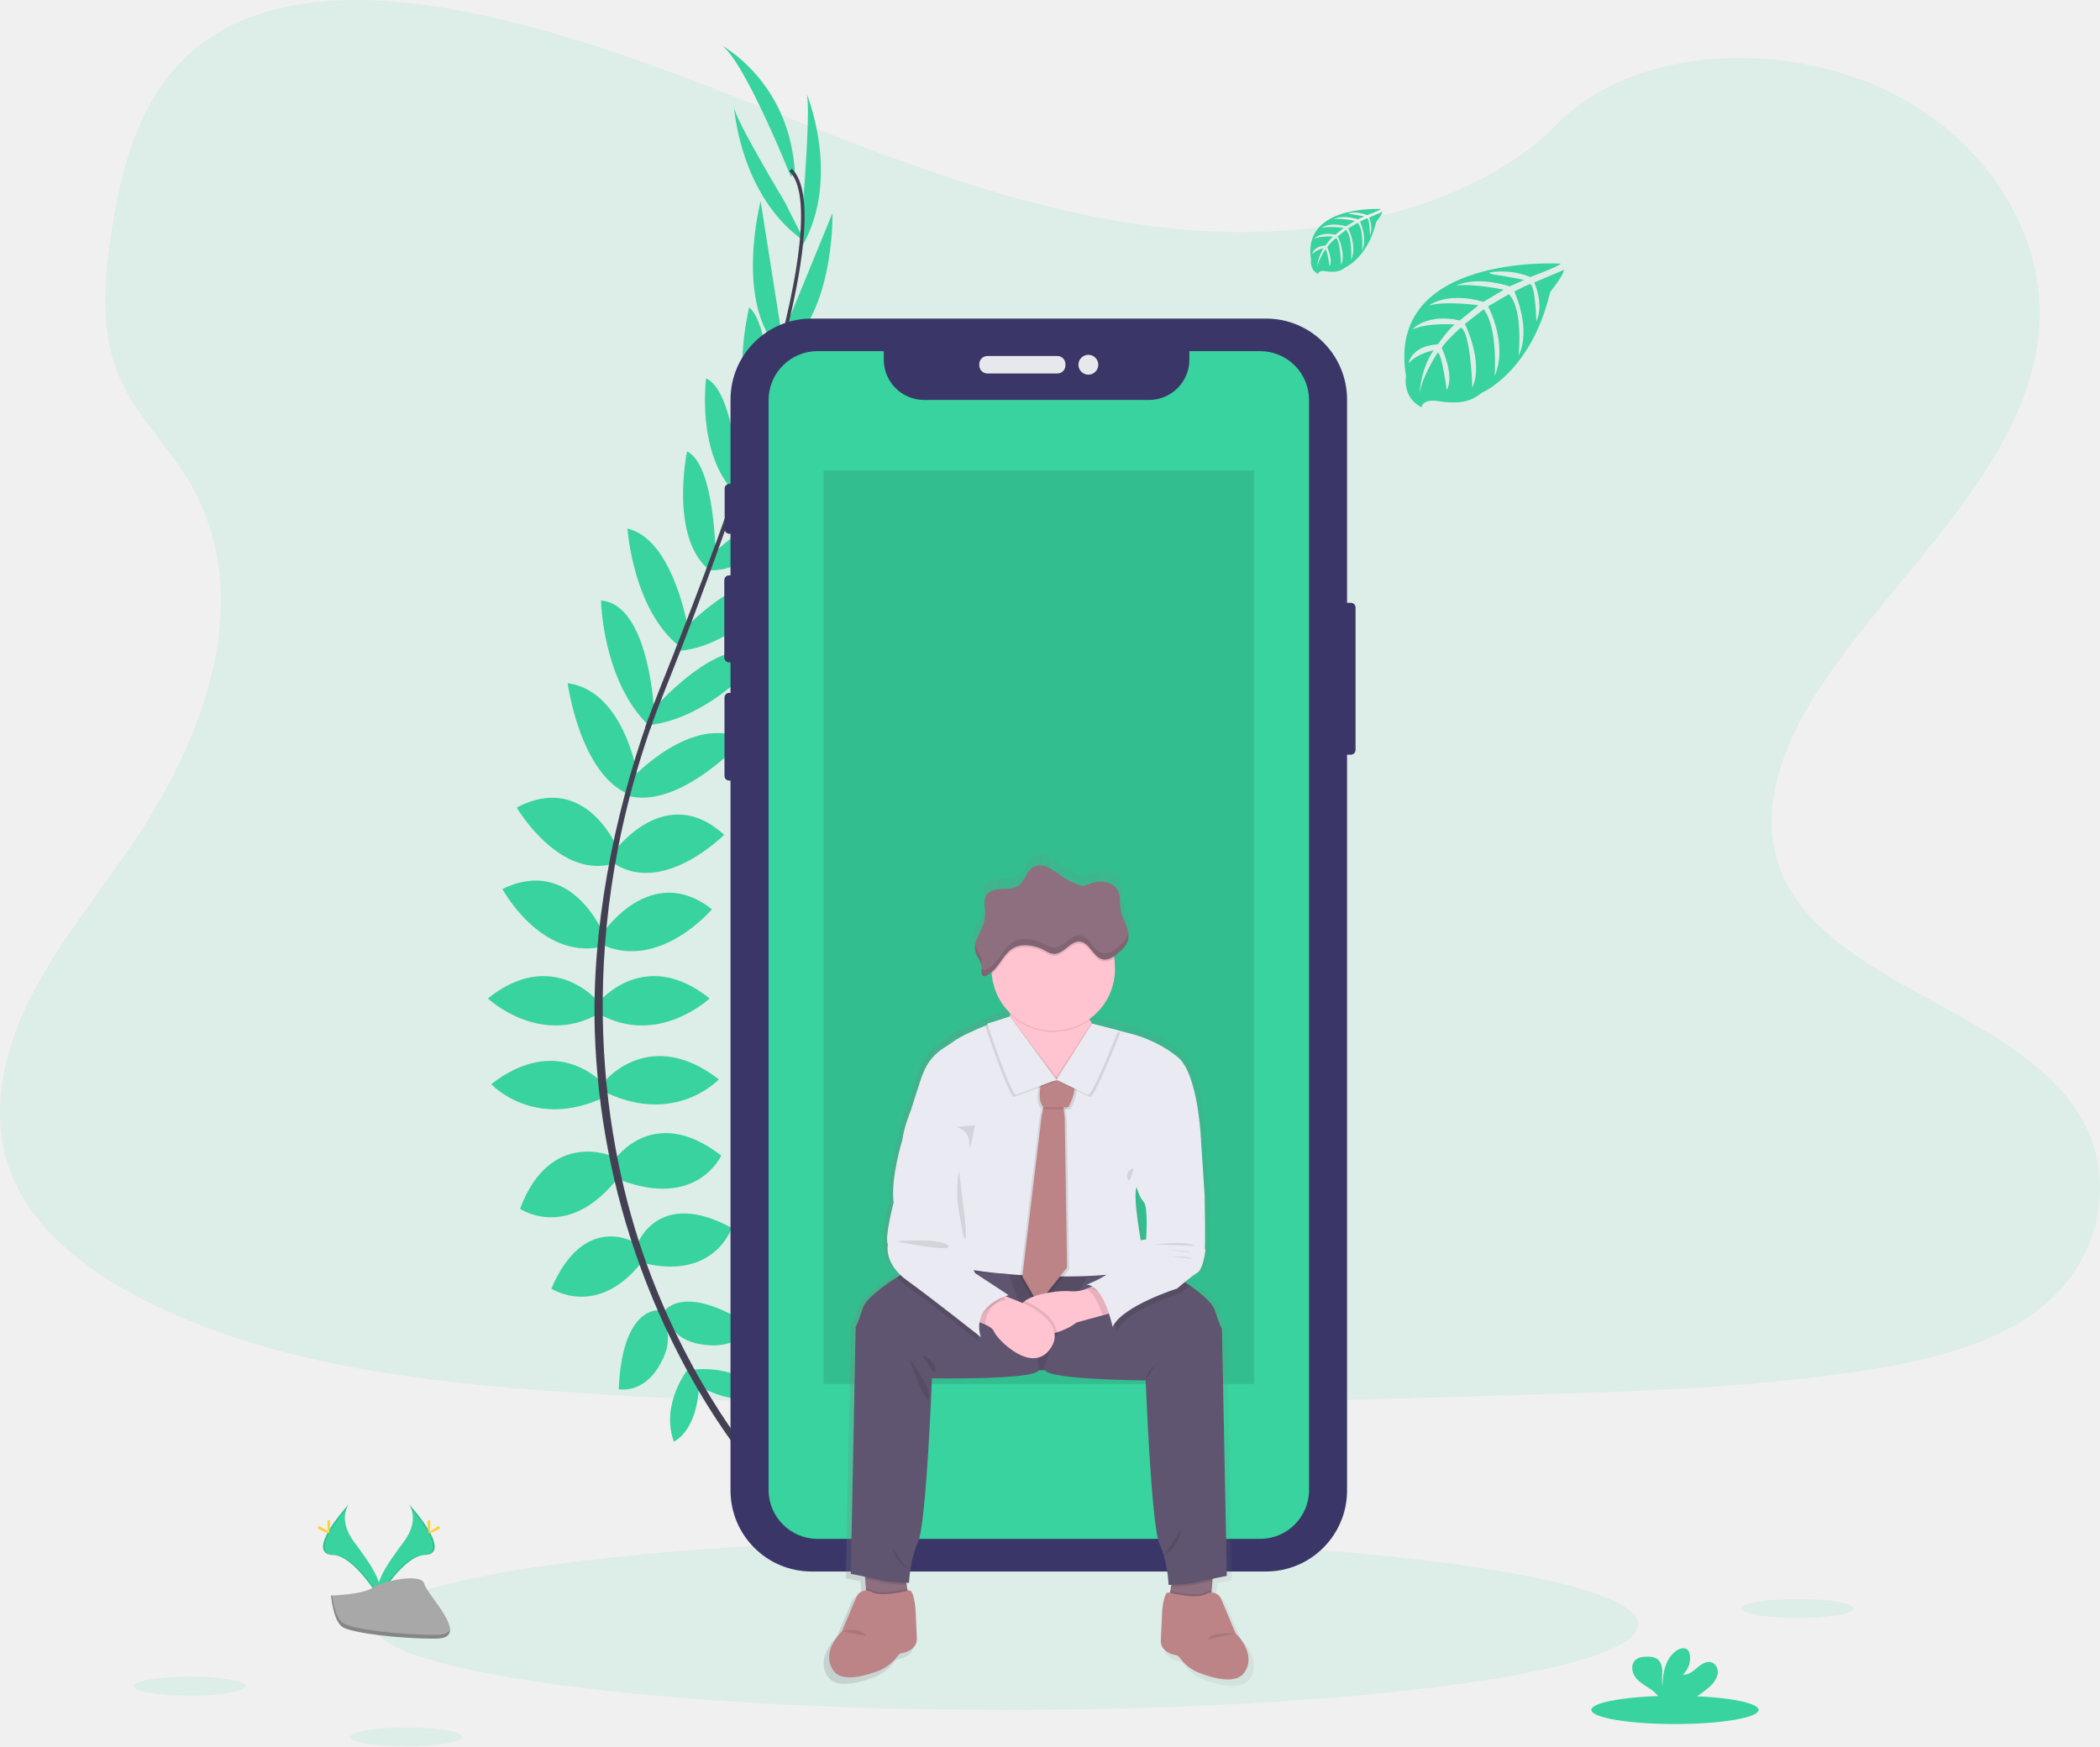
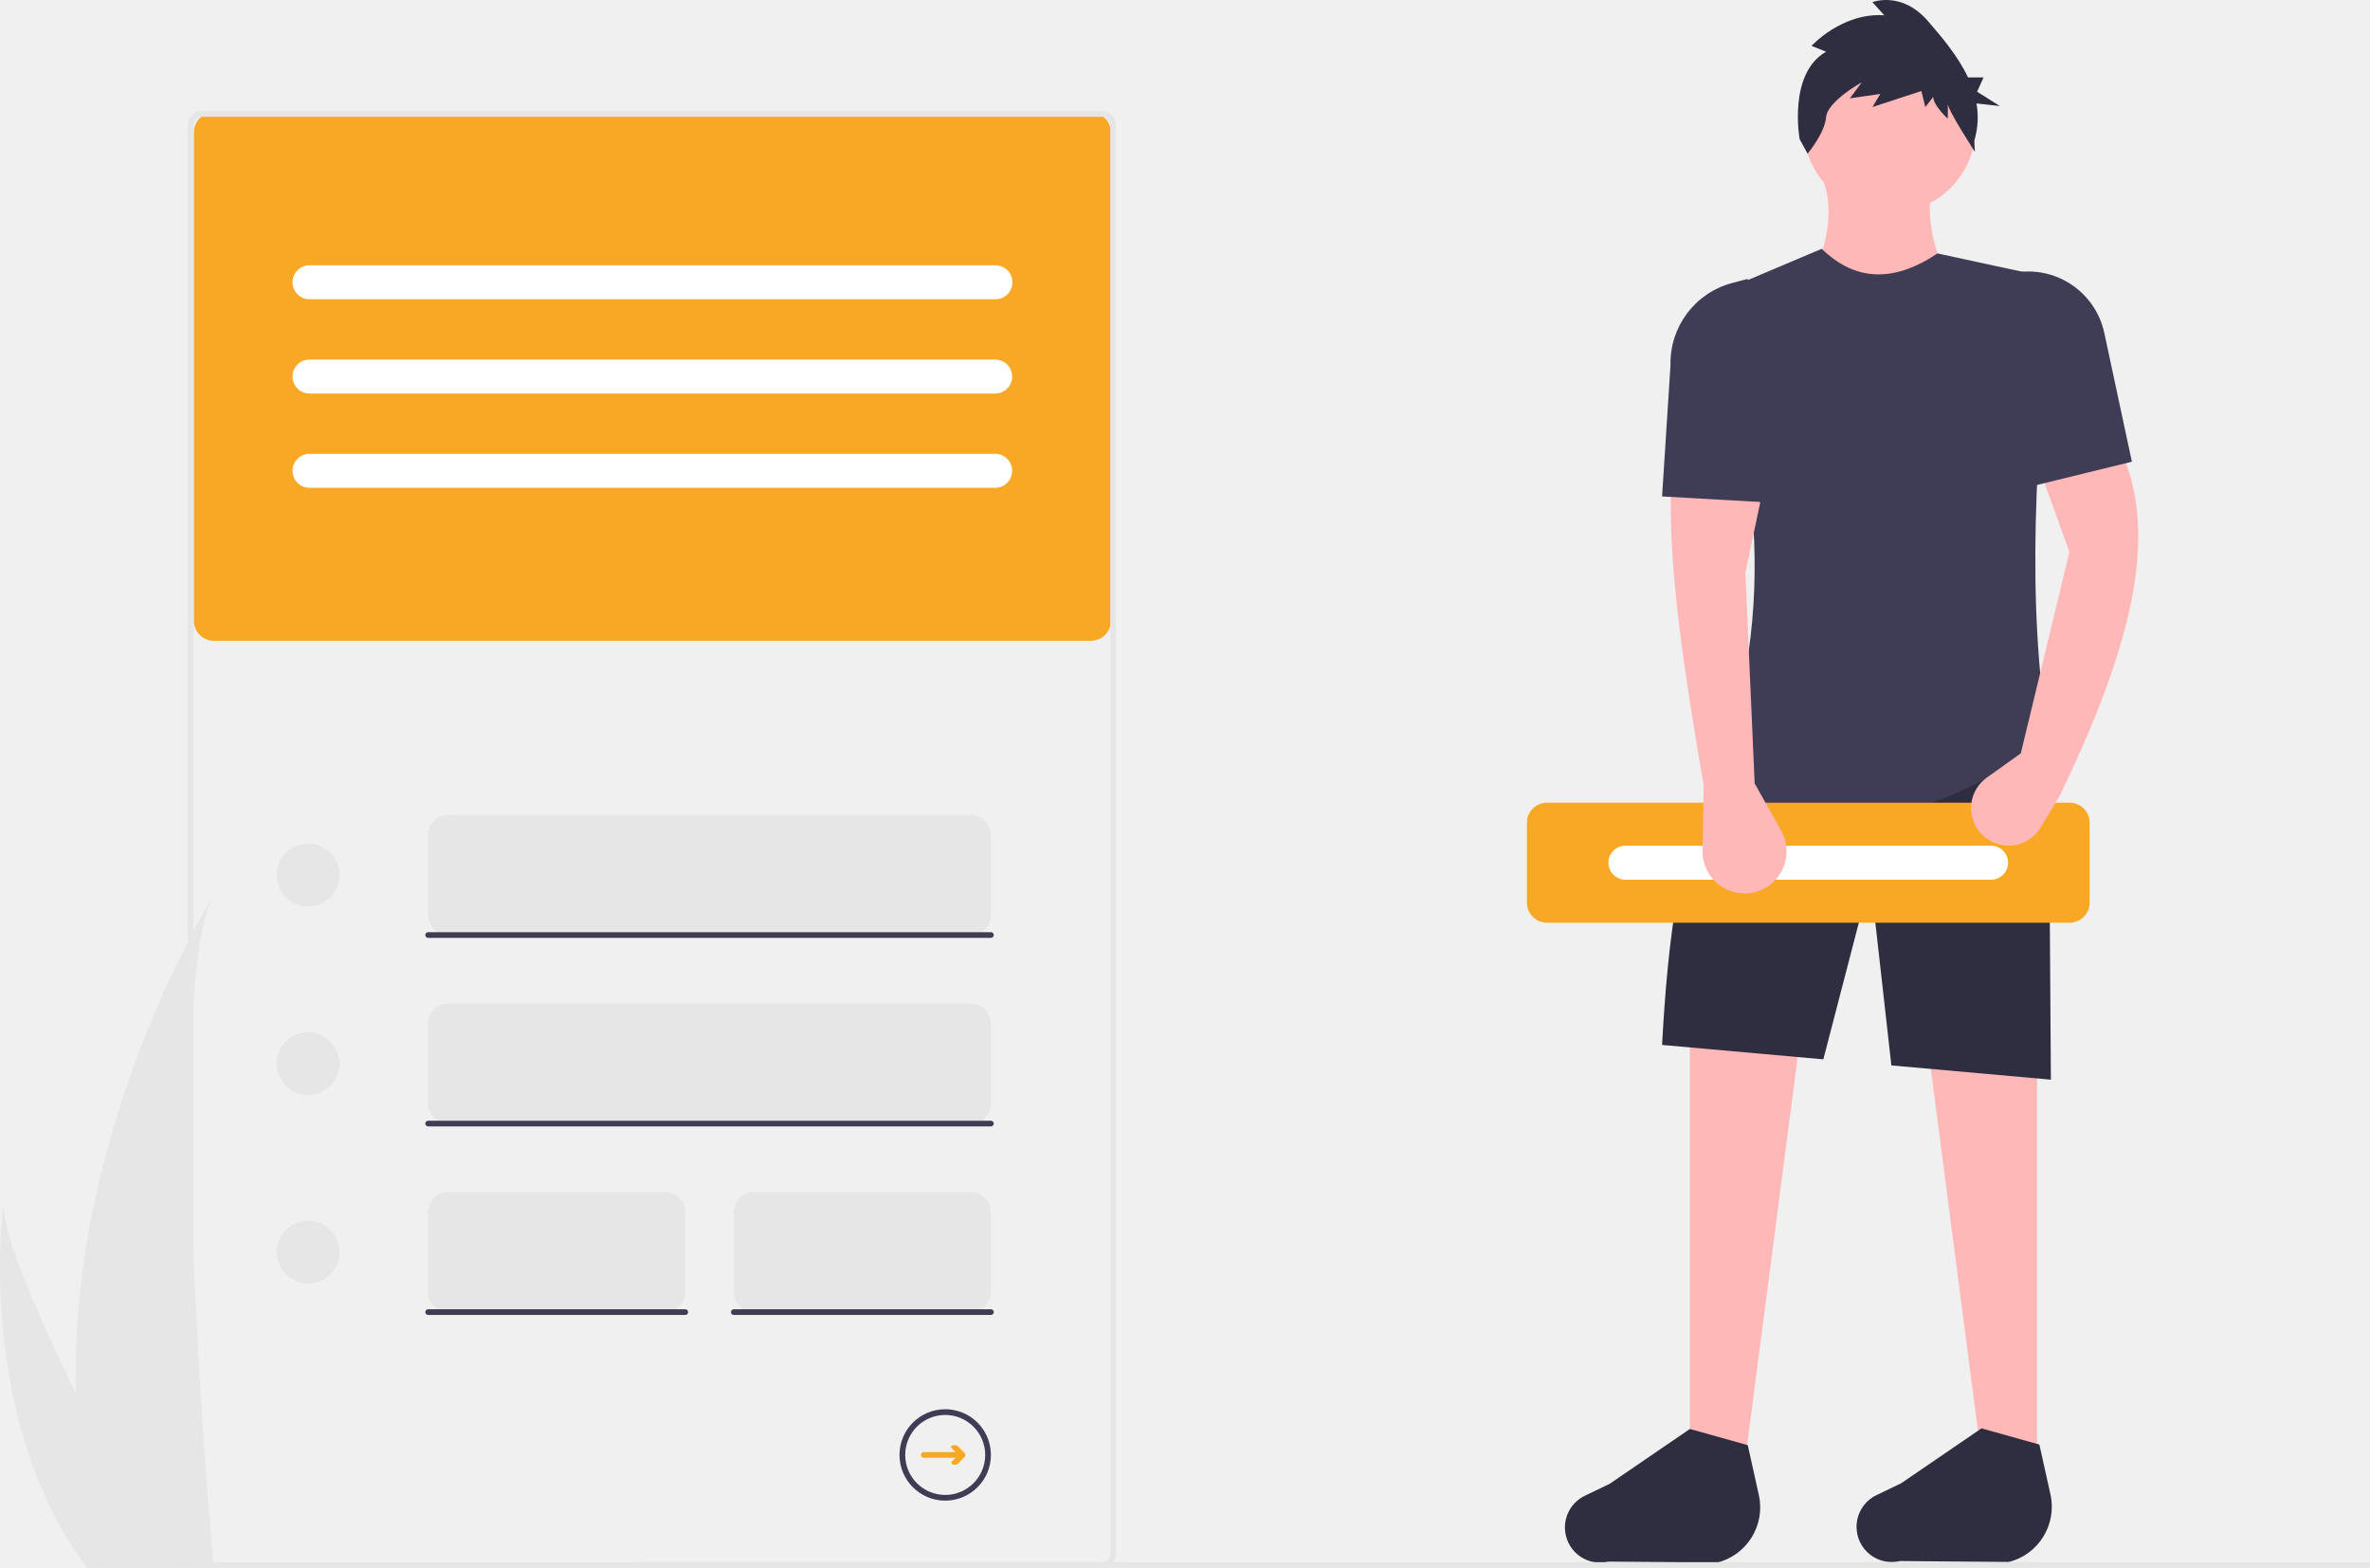
- <svg xmlns="http://www.w3.org/2000/svg" id="ae7ad495-543d-4c4b-9483-8059c5566fe6" data-name="Layer 1" width="1009.54" height="839.64" viewBox="0 0 1009.54 839.64">
-   <defs>
-     <linearGradient id="f9d7795c-47ab-4264-adf8-fc9a284cd87a" x1="491.14" y1="640.96" x2="698.09" y2="640.96" gradientUnits="userSpaceOnUse">
-       <stop offset="0" stop-color="gray" stop-opacity="0.25" />
-       <stop offset="0.54" stop-color="gray" stop-opacity="0.12" />
-       <stop offset="1" stop-color="gray" stop-opacity="0.1" />
-     </linearGradient>
-   </defs>
-   <path d="M681.78,141.58c-64.72-2.25-126.36-23.14-185.22-46S379.4,47.39,316.23,35.28c-40.63-7.79-87.1-8.89-119.83,12.89-31.51,21-41.69,57.15-47.16,90.73-4.12,25.26-6.54,51.85,4.74,75.49,7.84,16.42,21.74,30.22,31.36,45.95,33.47,54.72,9.81,122.2-26.45,175.63-17,25.07-36.75,49-49.88,75.66s-19.2,57.25-7.71,84.47c11.38,27,38.51,47.24,67.9,61.49,59.69,28.95,130,37.23,198.61,41.92,151.83,10.39,304.46,5.89,456.69,1.39,56.34-1.67,112.92-3.36,168.34-12.07,30.78-4.84,62.55-12.51,84.9-31.05,28.36-23.53,35.39-63.37,16.38-92.88-31.88-49.49-120-61.78-142.31-114.89-12.26-29.24.33-61.8,18.16-88.92,38.24-58.16,102.33-109.19,105.7-175.67,2.32-45.66-28.49-91.39-76.13-113-49.93-22.64-119.18-19.8-156,17.69C805.59,128.71,738.93,143.56,681.78,141.58Z" transform="translate(-95.23 -30.18)" fill="#38d39f" opacity="0.1" />
-   <ellipse cx="483.49" cy="780.99" rx="303.97" ry="41.12" fill="#38d39f" opacity="0.1" />
-   <path d="M428.24,688.75s21-3.36,33.6,11.48c0,0-9.24,7.28-29.12-2.8Z" transform="translate(-95.23 -30.18)" fill="#38d39f" />
-   <path d="M426,688.42S412.6,705,419.17,723.27c0,0,10.92-4.37,12.11-26.63Z" transform="translate(-95.23 -30.18)" fill="#38d39f" />
-   <path d="M414,661.31s8.4-15.4,42,6.16c0,0-4.48,10.36-19.32,9.52S417.87,669.43,414,661.31Z" transform="translate(-95.23 -30.18)" fill="#38d39f" />
-   <path d="M411.79,660.2s-17.43-2-19.12,37.9c0,0,11.05,2.3,18.9-10.33S416.17,668.08,411.79,660.2Z" transform="translate(-95.23 -30.18)" fill="#38d39f" />
-   <path d="M401.63,628.38s9.8-27.17,45.37-7.85c0,0-8.12,24.93-41.73,17.09Z" transform="translate(-95.23 -30.18)" fill="#38d39f" />
-   <path d="M390.71,587.77s18.48-27.44,51.25-2c0,0-11.48,25.76-48.45,11.76Z" transform="translate(-95.23 -30.18)" fill="#38d39f" />
-   <path d="M386.79,549.13s21.56-25.2,54,0c0,0-20.45,22.12-54,6.44Z" transform="translate(-95.23 -30.18)" fill="#38d39f" />
-   <path d="M383.43,511.61s21.84-26.33,52.93-1.4c0,0-24.65,23.24-52.93,7.56Z" transform="translate(-95.23 -30.18)" fill="#38d39f" />
-   <path d="M385.39,478.28s23-33.88,52.09-10.92c0,0-24.65,29.13-52.09,17.36Z" transform="translate(-95.23 -30.18)" fill="#38d39f" />
-   <path d="M390.71,439.36s24.36-33.6,52.65-7.84c0,0-28.85,29.12-52.65,14Z" transform="translate(-95.23 -30.18)" fill="#38d39f" />
-   <path d="M398.84,404.57s28.83-31.57,54-19c0,0-30.06,33.53-55.26,27.37Z" transform="translate(-95.23 -30.18)" fill="#38d39f" />
-   <path d="M408.91,371.6s33.33-38.65,52.65-25.77c0,0-24.52,30-55,33.05Z" transform="translate(-95.23 -30.18)" fill="#38d39f" />
-   <path d="M423.46,333.34s29.14-31.58,50.42-23.74c0,0-24.92,32.77-54.33,33.61Z" transform="translate(-95.23 -30.18)" fill="#38d39f" />
-   <path d="M436.64,297.56s32.2-30.24,46.2-24.92c0,0-23.24,33.6-47.6,31.64Z" transform="translate(-95.23 -30.18)" fill="#38d39f" />
-   <path d="M449.52,264.52s27.72-36.12,42.84-33.32c0,0-16.8,32.2-42.84,37Z" transform="translate(-95.23 -30.18)" fill="#38d39f" />
-   <path d="M463.49,220s24.51-27.7,37.74-27.63c0,0-19.34,37-38.74,36.66Z" transform="translate(-95.23 -30.18)" fill="#38d39f" />
-   <path d="M471.78,190.31l23.66-57.68s1.19,52.14-26.68,68.38Z" transform="translate(-95.23 -30.18)" fill="#38d39f" />
-   <path d="M481.38,126.7s3.92-48.16,1.4-52.08c0,0,16.93,40-1.56,73.36Z" transform="translate(-95.23 -30.18)" fill="#38d39f" />
-   <path d="M400.72,627.73s-24.55-15.21-40.43,22c0,0,21.84,14.5,43.31-12.51Z" transform="translate(-95.23 -30.18)" fill="#38d39f" />
-   <path d="M389.93,586.22s-30.1-13.73-44.71,25.12c0,0,23.26,16,47.45-15.3Z" transform="translate(-95.23 -30.18)" fill="#38d39f" />
-   <path d="M385.39,551.44s-21.56-25.2-54,0c0,0,20.44,22.12,54,6.44Z" transform="translate(-95.23 -30.18)" fill="#38d39f" />
-   <path d="M382.7,511.61s-21.85-26.33-52.93-1.4c0,0,24.64,23.24,52.93,7.56Z" transform="translate(-95.23 -30.18)" fill="#38d39f" />
-   <path d="M385.39,479.24s-15.32-37.95-48.62-21.63c0,0,18,33.66,47.27,27.93Z" transform="translate(-95.23 -30.18)" fill="#38d39f" />
-   <path d="M392.64,439.17s-15.22-38.61-49-20.71c0,0,20.68,35.39,47.5,26.68Z" transform="translate(-95.23 -30.18)" fill="#38d39f" />
-   <path d="M402.08,404.77s-6-42.34-33.95-46.13c0,0,5.93,44.64,30.22,53.75Z" transform="translate(-95.23 -30.18)" fill="#38d39f" />
-   <path d="M409.63,371.67s-2.35-51-25.5-52.77c0,0,.78,38.7,22.89,60Z" transform="translate(-95.23 -30.18)" fill="#38d39f" />
-   <path d="M425.87,331.88s-6.91-42.4-29-47.59c0,0,2.74,41.07,26.81,58Z" transform="translate(-95.23 -30.18)" fill="#38d39f" />
-   <path d="M439.26,297.87s-.24-44.18-13.74-50.67c0,0-8.37,40,9.83,56.31Z" transform="translate(-95.23 -30.18)" fill="#38d39f" />
-   <path d="M450.55,264s-1.9-45.5-15.87-51.91c0,0-4.79,36,13.77,54.88Z" transform="translate(-95.23 -30.18)" fill="#38d39f" />
-   <path d="M465.45,223.6s-.09-37-10.07-45.68c0,0-9.92,40.54,4.86,53.12Z" transform="translate(-95.23 -30.18)" fill="#38d39f" />
-   <path d="M470.6,188.49l-9.7-61.59s-13.2,50.47,10.16,72.7Z" transform="translate(-95.23 -30.18)" fill="#38d39f" />
-   <path d="M472.5,127.28s-24.93-41.39-24.41-46c0,0,2.64,43.4,34,65Z" transform="translate(-95.23 -30.18)" fill="#38d39f" />
-   <path d="M475.42,115.06S451.9,56.25,441.26,51.49c0,0,33.6,17.08,36.12,61.89Z" transform="translate(-95.23 -30.18)" fill="#38d39f" />
-   <path d="M462.36,229.35l-1.61-.49c19.85-64.73,24.81-106,13.95-116.34l1.16-1.22C487.36,122.21,482.7,163,462.36,229.35Z" transform="translate(-95.23 -30.18)" fill="#444053" />
-   <path d="M407.7,380.87l-2.37-.84c2.1-5.93,4.37-11.95,6.75-17.89,20.72-51.64,38.36-99.67,49.67-136.55l2.07-1c-11.33,36.95-28.65,86.83-49.4,138.53C412.05,369,409.79,375,407.7,380.87Z" transform="translate(-95.23 -30.18)" fill="#444053" />
-   <path d="M457.79,737.2c-.32-.36-32.5-36.58-54.92-98.44A364.43,364.43,0,0,1,381.17,526c-1.54-48.13,8.56-101.87,25.86-150.68l1.88,2.2c-38.83,109.56-23.4,203.45-2.94,260,22.2,61.29,54,97.13,54.32,97.48Z" transform="translate(-95.23 -30.18)" fill="#444053" />
-   <rect x="642.8" y="289.82" width="8.86" height="73.02" rx="2.29" ry="2.29" fill="#3a3768" />
-   <rect x="348.37" y="232.61" width="4.97" height="24.04" rx="2.29" ry="2.29" fill="#3a3768" />
-   <rect x="348.19" y="276.63" width="5.6" height="41.84" rx="2.29" ry="2.29" fill="#3a3768" />
-   <rect x="348.28" y="333.11" width="5.33" height="42.2" rx="2.29" ry="2.29" fill="#3a3768" />
-   <rect x="351.18" y="153.17" width="296.4" height="602.39" rx="38.99" ry="38.99" fill="#3a3768" />
-   <path d="M701,199H667v4.09a19.38,19.38,0,0,1-19.39,19.38H539.48a19.38,19.38,0,0,1-19.39-19.38V199H488.26a23.54,23.54,0,0,0-23.54,23.54V746.51a23.54,23.54,0,0,0,23.54,23.54H701a23.54,23.54,0,0,0,23.54-23.54V222.58A23.54,23.54,0,0,0,701,199Z" transform="translate(-95.23 -30.18)" fill="#38d39f" />
-   <rect x="470.79" y="171.16" width="41.39" height="8.4" rx="3.87" ry="3.87" fill="#e6e8ec" />
-   <circle cx="523.21" cy="175.36" r="4.77" fill="#e6e8ec" />
-   <path d="M845.43,156.93s-84.2-5.08-74.28,53.92c0,0-2,10.43,7.48,15.16,0,0,.15-4.37,8.64-2.88a39.5,39.5,0,0,0,9.15.44A19.06,19.06,0,0,0,807.6,219h0s23.67-9.78,32.87-48.46c0,0,6.81-8.44,6.54-10.61L832.8,166s4.86,10.25,1,18.77c0,0-.46-18.4-3.19-18-.55.08-7.38,3.55-7.38,3.55s8.35,17.85,2.05,30.83c0,0,2.39-22-4.66-29.54l-10,5.84s9.76,18.44,3.14,33.49c0,0,1.7-23.08-5.25-32.07l-9.06,7.07s9.17,18.17,3.58,30.65c0,0-.73-26.86-5.54-28.89,0,0-7.93,7-9.14,9.86,0,0,6.28,13.2,2.38,20.16,0,0-2.39-17.9-4.35-18,0,0-7.9,11.86-8.72,20,0,0,.34-12.09,6.81-21.12,0,0-7.64,1.31-12.1,6.26,0,0,1.23-8.38,14.05-9.12,0,0,6.53-9,8.27-9.54,0,0-12.74-1.07-20.47,2.36,0,0,6.8-7.91,22.81-4.31l8.95-7.31s-16.78-2.29-23.9.24c0,0,8.19-7,26.31-1.9l9.74-5.82s-14.31-3.08-22.83-2c0,0,9-4.85,25.69.41l7-3.13s-10.48-2.06-13.55-2.39-3.23-1.17-3.23-1.17a36.35,36.35,0,0,1,19.69,2.19S845.68,157.86,845.43,156.93Z" transform="translate(-95.23 -30.18)" fill="#38d39f" />
-   <path d="M759.06,130.69s-38-2.29-33.56,24.37c0,0-.89,4.71,3.38,6.85,0,0,.07-2,3.91-1.31a17.51,17.51,0,0,0,4.13.2,8.56,8.56,0,0,0,5.05-2.08h0s10.7-4.42,14.86-21.9c0,0,3.07-3.81,2.95-4.79l-6.42,2.74s2.19,4.63.47,8.48c0,0-.21-8.31-1.44-8.12-.25,0-3.34,1.61-3.34,1.61s3.78,8.07.93,13.93c0,0,1.08-9.94-2.11-13.35L743.35,140s4.41,8.33,1.42,15.13c0,0,.77-10.43-2.37-14.49l-4.09,3.2s4.14,8.21,1.62,13.85c0,0-.34-12.14-2.51-13.06,0,0-3.58,3.16-4.13,4.46,0,0,2.84,6,1.08,9.11,0,0-1.08-8.09-2-8.13,0,0-3.57,5.36-3.94,9a19.52,19.52,0,0,1,3.08-9.54,10.76,10.76,0,0,0-5.47,2.83s.56-3.79,6.35-4.12c0,0,3-4.07,3.74-4.32,0,0-5.76-.48-9.25,1.07,0,0,3.07-3.57,10.3-1.95l4-3.3s-7.59-1-10.8.11c0,0,3.7-3.16,11.89-.86l4.4-2.63s-6.47-1.39-10.32-.89c0,0,4.07-2.19,11.61.18l3.15-1.41s-4.74-.93-6.13-1.08-1.46-.53-1.46-.53a16.39,16.39,0,0,1,8.9,1S759.18,131.11,759.06,130.69Z" transform="translate(-95.23 -30.18)" fill="#38d39f" />
-   <rect x="395.91" y="226.18" width="206.95" height="439.24" opacity="0.1" />
-   <path d="M691.75,818.22s-4.88-11.36-7.06-16.6c-1.23-3-3.31-3.5-4.9-3.43l.09-1,.39-4.73.08-1c3.77-.79,7-1.41,7-1.41L685,668.73s-1-1.28-3.42-9c-1.2-3.85-7-8.58-12.42-12.35-.85-.59-1.68-1.15-2.5-1.69a62.39,62.39,0,0,1,6.21-4.58c3.08-1.79,4.1-12,4.1-12l-.51,1c.51-1,0-27.07,0-27.07l-1.8-27.06s-1.28-32.17-11.28-40.6S640.75,524,640.75,524l-7-1.8h0l-12.9-3.31c-.36-.59-.71-1.21-1-1.86-.13-.25-.25-.51-.37-.77a30.2,30.2,0,0,0,12.75-24.65,29.73,29.73,0,0,0-.39-4.84c0-.3-.11-.61-.17-.91a25.2,25.2,0,0,0,3-2.41,13.63,13.63,0,0,0,3.66-4.49h0a7.57,7.57,0,0,0,.34-1.05c0-.1,0-.2.06-.31s.09-.53.12-.8c0-.1,0-.2,0-.3,0-.29,0-.59,0-.88,0-.07,0-.14,0-.22,0-.33-.05-.66-.1-1a.13.13,0,0,0,0-.06h0a17.21,17.21,0,0,0-.9-3.4c-1-2.58-2.3-5-2.77-7.75-.58-3.25.09-6.8-1.46-9.72a8.67,8.67,0,0,0-6.09-4.19,14.35,14.35,0,0,0-7.52.86,10.7,10.7,0,0,1-3.71,1,7.75,7.75,0,0,1-2.71-.66,40.19,40.19,0,0,1-8.4-4.51,40.22,40.22,0,0,0-6-3.92,8.12,8.12,0,0,0-6.92-.28c-3.7,1.88-4.4,7.12-7.84,9.43-2.37,1.6-5.46,1.44-8.32,1.54s-6.1.81-7.51,3.29c-1,1.72-.76,3.77-.57,5.78l.06.68c0,.24,0,.49.06.73a18.37,18.37,0,0,1-1.13,7.56c-1.38,3.66-4,7.27-3.91,11h0a7.66,7.66,0,0,0,.23,1.76,8.45,8.45,0,0,0,.28.85h0a37.24,37.24,0,0,0,1.85,3.61l.09.16c.07.14.14.28.2.42s.18.38.25.57.08.19.11.28.13.37.18.56a5.36,5.36,0,0,1,.21,1.74,16.2,16.2,0,0,0-.19,2.29,1.68,1.68,0,0,0,1.34,1.63,2.23,2.23,0,0,0,1.16-.36,18.57,18.57,0,0,0,2.55-1.75c0,.32,0,.64.06,1a30.26,30.26,0,0,0,9.09,18.83c0,.31,0,.63-.07,1s-.05.72-.07,1.09h0l-11.2,3.52s.06.2.18.54l-1.18.47h0c-5.81,2.35-12.28,5.27-15.9,7.92-1.6,1.16-3.06,2.11-4.37,2.9a25,25,0,0,0-10.36,12.55l-.15.38c-1,2.29-5.9,17.87-5.9,17.87s-3.59,8.68-4.11,14.3c0,0-5.9,18.63-4.36,30.89,0,0-4.62,17.62-2.82,20.42,0,0-1.84,7.58,6.24,15.21-.59.36-1.23.75-1.9,1.18-6.26,3.94-15.29,10.33-16.83,15.26-2.39,7.67-3.42,9-3.42,9L501.88,789s3.23.62,7,1.4l.08,1,.39,4.72.09,1c-1.59-.07-3.67.48-4.9,3.44-2.19,5.23-7,16.58-7,16.58s-10.77,10-4.24,19.28a6.68,6.68,0,0,0,1,1.16c4.69,4.26,14.69,1.53,21.8-1.25a21.26,21.26,0,0,0,9-7.26,3.42,3.42,0,0,1,2.4-1.33,9.8,9.8,0,0,0,4.47-1.95,6,6,0,0,0,2.46-5,.76.76,0,0,1,0-.15l-.63-14.23s-.77-9.94-3.22-9.3l-.63.15-.17-1h0l-.33-1.93-.17-1,1.36,0s.34-11.24,4.45-20.08S541.9,693,541.9,693s50.87.83,52.57-3.94v0c1,0,2.09,0,3.13-.07,1.71,4.77,49.72,5,49.72,5s2.73,71.49,6.83,80.34a40.82,40.82,0,0,1,2.15,5.86h0a65.41,65.41,0,0,1,2.31,14.21l1.36,0-.18,1-.33,1.92-.17,1-.65-.15c-2.43-.63-3.2,9.31-3.2,9.31l-.65,14.32a5.81,5.81,0,0,0,2.38,5,10,10,0,0,0,4.55,2,3.34,3.34,0,0,1,2.4,1.32,21.32,21.32,0,0,0,9,7.26c7.68,3,18.72,5.93,22.82.1C702.52,828.18,691.75,818.22,691.75,818.22ZM562.45,639.88v0l.12,0ZM642.8,599s1.29,4.85,3.59,7.4,1.16,18.39,1.16,18.39a14.2,14.2,0,0,0-2.68.43C643.1,614.69,641.47,603,642.8,599Z" transform="translate(-95.23 -30.18)" fill="url(#f9d7795c-47ab-4264-adf8-fc9a284cd87a)" />
-   <polygon points="436.96 768.43 416.85 770.43 416.29 763.7 415.9 759.07 415.35 752.3 434.35 753.3 435.86 761.99 436.18 763.88 436.19 763.88 436.96 768.43" fill="#8e6f7f" />
-   <polygon points="583.41 753.31 582.86 760.07 582.48 764.7 581.91 771.43 561.79 769.43 562.59 764.88 562.9 763 564.41 754.31 583.41 753.31" fill="#8e6f7f" />
-   <path d="M657.33,686.1l-59.8,2.81q-4.08.2-8.16,0l-57.13-2.8V640.85H657.33Z" transform="translate(-95.23 -30.18)" fill="#5f5570" />
-   <path d="M657.33,686.1l-59.8,2.81q-4.08.2-8.16,0l-57.13-2.8V640.85H657.33Z" transform="translate(-95.23 -30.18)" opacity="0.1" />
-   <path d="M580.75,518.91s-19.92,6.69-27.42,12.19c-1.56,1.14-3,2.08-4.26,2.85A24.4,24.4,0,0,0,539,546.23c-.05.14-.1.26-.15.37-1,2.25-5.75,17.5-5.75,17.5s-3.5,8.5-4,14,28.5,20.25,28.5,20.25-14,30.5-7.75,38.25,97.5,11.5,95.5,0-5.5-30.5-3.75-35.75l31-22.5s-1.25-31.5-11-39.75-22-11.25-22-11.25l-19.41-5s-6.84,17-14.34,19.25S581.92,533.46,580.75,518.91Z" transform="translate(-95.23 -30.18)" fill="#eaeaf2" />
-   <path d="M608.73,547.54s-8.46,7.06-12.9,0c0,0-4,11.94,0,15.94l-.15.81-.71,3.56-9.26,77L593.33,658,607.2,640.6l-1.12-72-.5-4.13-.12-1h2.37S614.12,552.6,608.73,547.54Z" transform="translate(-95.23 -30.18)" opacity="0.1" />
-   <path d="M610.73,547.54s-8.46,7.06-12.9,0c0,0-4,11.94,0,15.94l-.15.81-.71,3.56-9.26,77L595.33,658,609.2,640.6l-1.12-72-.5-4.13-.12-1h2.37S616.12,552.6,610.73,547.54Z" transform="translate(-95.23 -30.18)" opacity="0.1" />
-   <polygon points="512.97 609.43 499.1 626.8 491.46 613.72 500.73 536.68 501.44 533.12 501.6 532.3 502.85 529.06 511.23 532.3 511.35 533.3 511.85 537.43 512.97 609.43" fill="#bc8487" />
-   <path d="M531.09,792.16a67.93,67.93,0,0,1-12.85-1.31c-2.09-.52-4.71-1.1-7.1-1.61l-.56-6.77,19,1Z" transform="translate(-95.23 -30.18)" opacity="0.1" />
-   <path d="M594.48,689c-1.66,4.67-51.24,3.85-51.24,3.85s-2.66,70-6.66,78.67-4.34,19.66-4.34,19.66-8.66,0-14-1.33-14-3-14-3l2.34-118.75s1-1.25,3.33-8.76c1.5-4.83,10.3-11.09,16.39-15,3.4-2.14,5.94-3.54,5.94-3.54l29.58,1.2,18.26.74S596.15,684.33,594.48,689Z" transform="translate(-95.23 -30.18)" fill="#5f5570" />
-   <path d="M532.2,798.6l-20.12,2-.57-6.73a6,6,0,0,1,2.19.48c3.67,2.64,14.16.54,17.71-.3h0Z" transform="translate(-95.23 -30.18)" opacity="0.1" />
-   <path d="M536,818.05a5.87,5.87,0,0,1-2.41,4.89,9.55,9.55,0,0,1-4.35,1.91,3.25,3.25,0,0,0-2.33,1.3,20.87,20.87,0,0,1-8.8,7.11c-6.93,2.72-16.68,5.39-21.25,1.22a6.32,6.32,0,0,1-1-1.13c-6.37-9.12,4.13-18.88,4.13-18.88s4.74-11.12,6.87-16.24a5,5,0,0,1,6.87-2.88c4,2.88,16.13.12,18.5-.49s3.13,9.11,3.13,9.11L536,817.9A.76.76,0,0,0,536,818.05Z" transform="translate(-95.23 -30.18)" fill="#bc8487" />
-   <path d="M678.65,783.48l-.56,6.76c-2.39.51-5,1.09-7.11,1.61a68.11,68.11,0,0,1-12.84,1.32l1.51-8.69Z" transform="translate(-95.23 -30.18)" opacity="0.1" />
-   <path d="M685,787.85s-8.66,1.67-14,3-14,1.33-14,1.33-.33-11-4.33-19.66S646,693.85,646,693.85s-46.78-.27-48.45-4.94,20.39-45,20.39-45l13.45-.7L657,641.85s5,2.72,10.24,6.39,10.93,8.33,12.1,12.1c2.33,7.51,3.33,8.76,3.33,8.76Z" transform="translate(-95.23 -30.18)" fill="#5f5570" />
-   <path d="M677.71,794.87l-.56,6.73-20.13-2,.8-4.55c3.55.85,14,2.94,17.7.3A6,6,0,0,1,677.71,794.87Z" transform="translate(-95.23 -30.18)" opacity="0.1" />
-   <path d="M675.52,796.35a5,5,0,0,1,6.88,2.88c2.12,5.12,6.87,16.25,6.87,16.25s10.5,9.75,4.13,18.87c-4,5.72-14.76,2.85-22.24-.09a20.74,20.74,0,0,1-8.8-7.11,3.26,3.26,0,0,0-2.34-1.3,9.81,9.81,0,0,1-4.44-2,5.72,5.72,0,0,1-2.31-4.88l.63-14s.75-9.73,3.12-9.12S671.52,799.23,675.52,796.35Z" transform="translate(-95.23 -30.18)" fill="#bc8487" />
-   <path d="M623.83,527.35l-20.19,21.4-.56.6-.73-.43c-4.22-2.5-25.33-15.24-23.52-19.07,1-2.18,1.59-6.72,1.9-10.63,0-.47.06-.93.1-1.38.2-3.09.25-5.49.25-5.49s38-6.5,36.5,0c-.61,2.63.3,5.59,1.59,8.18.38.75.8,1.46,1.21,2.13A33,33,0,0,0,623.83,527.35Z" transform="translate(-95.23 -30.18)" fill="#ffc4d0" />
-   <path d="M619.17,520.53a29.65,29.65,0,0,1-38.34-2.69c.2-3.09.25-5.49.25-5.49s38-6.5,36.5,0C617,515,617.88,517.94,619.17,520.53Z" transform="translate(-95.23 -30.18)" opacity="0.1" />
-   <path d="M631.24,495.64A29.67,29.67,0,0,1,572,498.46q-.12-1.4-.12-2.82a29.67,29.67,0,1,1,59.33,0Z" transform="translate(-95.23 -30.18)" fill="#ffc4d0" />
-   <path d="M630.87,490.9a7.1,7.1,0,0,1-5.58,1.51c-4.58-1-6.15-8-10.83-8.48s-7.79,6-12.53,5.87c-2-.05-3.8-1.36-5.64-2.27-3.22-1.59-8.52-2.56-12-1.36-5.23,1.79-7,6.63-10.34,10.48a15.25,15.25,0,0,1-1.87,1.81q-.12-1.4-.12-2.82a29.67,29.67,0,0,1,59-4.74Z" transform="translate(-95.23 -30.18)" opacity="0.1" />
-   <path d="M596.29,486.54c1.84.9,3.6,2.22,5.64,2.27,4.73.12,7.82-6.39,12.52-5.88s6.25,7.45,10.85,8.48c3.09.7,6-1.61,8.31-3.76a13.23,13.23,0,0,0,3.57-4.39c1-2.48.48-5.34-.45-7.86s-2.24-4.94-2.7-7.59c-.56-3.18.09-6.66-1.42-9.52a8.43,8.43,0,0,0-5.94-4.1,14,14,0,0,0-7.33.83,10.37,10.37,0,0,1-3.61,1,7.64,7.64,0,0,1-2.65-.65,39.13,39.13,0,0,1-8.18-4.41,38.35,38.35,0,0,0-5.83-3.84,7.86,7.86,0,0,0-6.74-.27c-3.6,1.84-4.29,7-7.64,9.23-2.31,1.56-5.32,1.4-8.1,1.51s-6,.78-7.32,3.21c-1.18,2.09-.59,4.66-.44,7.05a18.1,18.1,0,0,1-1.11,7.4c-1.55,4.14-4.7,8.22-3.58,12.5.73,2.81,3.25,5.14,3.1,8a15.25,15.25,0,0,0-.19,2.23,1.65,1.65,0,0,0,1.31,1.6,2,2,0,0,0,1.12-.36,16.72,16.72,0,0,0,4.41-3.57c3.38-3.86,5.13-8.69,10.36-10.48C587.78,484,593.07,484.94,596.29,486.54Z" transform="translate(-95.23 -30.18)" fill="#8e6f7f" />
-   <path d="M630.7,661.1l-5.4,1.47L612.83,666a30.13,30.13,0,0,1-9.59,4.77c-7.63,1.93-12.56-2.27-16.66-8.77-1.65-2.6-.82-4.68,1.34-6.31,5.2-3.93,18.06-5.21,22-4.69a16.46,16.46,0,0,0,7.59-1.18,29.4,29.4,0,0,0,4.91-2.32Z" transform="translate(-95.23 -30.18)" fill="#ffc4d0" />
-   <path d="M630.7,661.1l-5.4,1.47c-1.55-4.67-4.1-10.53-7.75-12.78a29.4,29.4,0,0,0,4.91-2.32Z" transform="translate(-95.23 -30.18)" opacity="0.1" />
-   <path d="M667.22,648.24c-2.24,1.81-4.14,3.46-4.14,3.46s-26,8.15-31,18.4c0,0-4-20-12.5-20.25,0,0,9.15-3.59,11.79-6.66L657,641.85S662,644.57,667.22,648.24Z" transform="translate(-95.23 -30.18)" opacity="0.1" />
-   <path d="M666.83,569.85l5.75,8.5,1.75,26.5s.5,25.5,0,26.5l.5-1s-1,10-4,11.75-9.75,7.6-9.75,7.6-26,8.15-31,18.4c0,0-4-20-12.5-20.25,0,0,12.75-5,12.5-8.25,0,0,9.75-8.75,10.5-11s5.62-2.5,5.62-2.5,1.13-15.5-1.12-18-3.5-7.25-3.5-7.25Z" transform="translate(-95.23 -30.18)" fill="#eaeaf2" />
-   <path d="M603.24,670.74c-7.63,1.93-12.56-2.27-16.66-8.77-1.65-2.6-.82-4.68,1.34-6.31l.78.31S602.45,661.93,603.24,670.74Z" transform="translate(-95.23 -30.18)" opacity="0.1" />
-   <path d="M600.08,678.73c-9,12.5-25.75-4.88-27-8.38-.45-1.27-2.16-2.4-4.13-3.31a44.58,44.58,0,0,0-7.75-2.57l14.88-12.12,2.85,1.14L587.7,657S609.08,666.23,600.08,678.73Z" transform="translate(-95.23 -30.18)" fill="#ffc4d0" />
-   <path d="M578.93,653.49c-8.2,3.9-9.95,9.51-10,13.55a44.58,44.58,0,0,0-7.75-2.57l14.88-12.12Z" transform="translate(-95.23 -30.18)" opacity="0.1" />
-   <path d="M565.83,675.1s-24-19-35.5-27.25a28.12,28.12,0,0,1-4-3.46c3.4-2.14,5.94-3.54,5.94-3.54l29.58,1.2c.79,1.37,1.26,2.3,1.26,2.3l16,10.5C559.83,661.1,565.83,675.1,565.83,675.1Z" transform="translate(-95.23 -30.18)" opacity="0.1" />
-   <path d="M533.83,575.35l-4.75,2.75s-5.75,18.25-4.25,30.25c0,0-4.5,17.25-2.75,20,0,0-2.25,9.25,9.25,17.5s35.5,27.25,35.5,27.25-6-14,13.25-20.25l-16-10.5s-5.37-10.66-10.5-13c0,0-4-4-1.5-6.75s4.5-5.75,4.5-8.5,1-15.75,1-15.75l3-14Z" transform="translate(-95.23 -30.18)" fill="#eaeaf2" />
-   <path d="M606.58,563.47h-9.75a1.29,1.29,0,0,1-.16-.18l.16-.82,1.25-3.24,8.38,3.24Z" transform="translate(-95.23 -30.18)" opacity="0.1" />
-   <path d="M609.73,546.54s-8.46,7.06-12.9,0c0,0-4,11.94,0,15.94h12S615.12,551.6,609.73,546.54Z" transform="translate(-95.23 -30.18)" fill="#bc8487" />
-   <path d="M621.17,523.35l12.6,3.25s-11.94,31-14.57,31l-15.12-7.25Z" transform="translate(-95.23 -30.18)" opacity="0.1" />
-   <path d="M623.83,527.35l-20.19,21.4-.56.6-.73-.43L620,522l.43.71A33,33,0,0,0,623.83,527.35Z" transform="translate(-95.23 -30.18)" opacity="0.1" />
-   <path d="M620.17,522.35l12.6,3.25s-11.94,31-14.57,31l-15.12-7.25Z" transform="translate(-95.23 -30.18)" fill="#eaeaf2" />
-   <path d="M579.75,519.91l-10.92,3.44s10.75,32.5,13.75,34.25l19.5-7.25Z" transform="translate(-95.23 -30.18)" opacity="0.1" />
-   <path d="M603.64,548.75l-.56.6s-26.25-15.25-24.25-19.5c1-2.18,1.59-6.72,1.9-10.63l0-.61Z" transform="translate(-95.23 -30.18)" opacity="0.1" />
-   <path d="M580.75,518.91l-10.92,3.44s10.75,32.5,13.75,34.25l19.5-7.25Z" transform="translate(-95.23 -30.18)" fill="#eaeaf2" />
-   <path d="M554.74,572s6.58,1.17,6.46,8,2.71-8.83,2.71-8.83Z" transform="translate(-95.23 -30.18)" opacity="0.1" />
-   <path d="M556.24,593s-1.83,10.33,0,19.67,1.67,12.5,3.09,13S556.24,593,556.24,593Z" transform="translate(-95.23 -30.18)" opacity="0.1" />
-   <path d="M640.24,592a3.62,3.62,0,0,0-3,4.67C638.08,600.85,640.24,592,640.24,592Z" transform="translate(-95.23 -30.18)" opacity="0.1" />
-   <path d="M525.91,627s21.43-1.83,25,2S525.91,627,525.91,627Z" transform="translate(-95.23 -30.18)" opacity="0.1" />
-   <path d="M650.24,628.45s15.67-1.93,19.34.74" transform="translate(-95.23 -30.18)" opacity="0.1" />
-   <path d="M656.58,631s9.33.33,11.5,1.5" transform="translate(-95.23 -30.18)" opacity="0.1" />
-   <path d="M658.41,634.35s8.5-.33,9.67,1" transform="translate(-95.23 -30.18)" opacity="0.1" />
-   <path d="M538.54,681.35s7.28,3.79,6.54,7.66S538.54,681.35,538.54,681.35Z" transform="translate(-95.23 -30.18)" opacity="0.1" />
-   <path d="M532.24,683.19s11.11,14.41,9.6,19.16S532.24,683.19,532.24,683.19Z" transform="translate(-95.23 -30.18)" opacity="0.1" />
-   <path d="M651.33,685.58s-5.5,4.53-5.35,8.27" transform="translate(-95.23 -30.18)" opacity="0.1" />
-   <path d="M524.33,774.85s0,4.25,7.87,10.5" transform="translate(-95.23 -30.18)" opacity="0.1" />
-   <path d="M663.24,764.85s-.84,8.84-8.5,13.42" transform="translate(-95.23 -30.18)" opacity="0.1" />
-   <g opacity="0.1">
-     <path d="M568.83,464.81c0-.69-.12-1.4-.18-2.1a20.17,20.17,0,0,0,.14,4.58A18.64,18.64,0,0,0,568.83,464.81Z" transform="translate(-95.23 -30.18)" />
-     <path d="M567.24,492.75c.15-2.9-2.37-5.23-3.1-8a2.7,2.7,0,0,1-.08-.41,7.71,7.71,0,0,0,.08,3.41c.59,2.29,2.37,4.25,2.93,6.47C567.12,493.7,567.22,493.23,567.24,492.75Z" transform="translate(-95.23 -30.18)" />
-     <path d="M637.18,480.26a13.33,13.33,0,0,1-3.57,4.39c-2.33,2.15-5.22,4.46-8.31,3.76-4.59-1-6.17-8-10.85-8.48s-7.79,6-12.52,5.87c-2-.05-3.8-1.36-5.64-2.27-3.22-1.59-8.51-2.56-12-1.36-5.23,1.79-7,6.63-10.36,10.48a16.87,16.87,0,0,1-4.4,3.58,2.12,2.12,0,0,1-1.13.35,1.39,1.39,0,0,1-1.12-.9v.07a15.39,15.39,0,0,0-.19,2.24,1.65,1.65,0,0,0,1.31,1.59,2.12,2.12,0,0,0,1.13-.35,16.87,16.87,0,0,0,4.4-3.58c3.38-3.85,5.13-8.69,10.36-10.48,3.53-1.2,8.82-.23,12,1.36,1.84.91,3.6,2.22,5.64,2.27,4.73.12,7.82-6.39,12.52-5.87s6.26,7.44,10.85,8.48c3.09.7,6-1.61,8.31-3.76a13.33,13.33,0,0,0,3.57-4.39,8.44,8.44,0,0,0,.43-4.54A7.07,7.07,0,0,1,637.18,480.26Z" transform="translate(-95.23 -30.18)" />
-   </g>
-   <path d="M500,814.48s8.17-2.52,11.56,2.26" transform="translate(-95.23 -30.18)" opacity="0.1" />
-   <path d="M689.27,815.48s-13.53-.79-13,2.87" transform="translate(-95.23 -30.18)" opacity="0.1" />
-   <ellipse cx="864.17" cy="773.34" rx="26.93" ry="4.55" fill="#38d39f" opacity="0.1" />
-   <ellipse cx="91.09" cy="810.68" rx="26.93" ry="4.55" fill="#38d39f" opacity="0.1" />
-   <ellipse cx="195.26" cy="835.09" rx="26.93" ry="4.55" fill="#38d39f" opacity="0.1" />
-   <ellipse cx="805.22" cy="822.1" rx="40.21" ry="6.8" fill="#38d39f" />
-   <path d="M917.08,841.16a11.71,11.71,0,0,0,3.83-5.79c.5-2.29-.48-5-2.68-5.89-2.46-.94-5.09.77-7.08,2.49s-4.28,3.69-6.89,3.32a10.48,10.48,0,0,0,3.25-9.81,4.13,4.13,0,0,0-.91-2c-1.36-1.46-3.84-.84-5.47.32-5.2,3.65-6.65,10.72-6.68,17.07-.53-2.29-.08-4.68-.1-7s-.65-5-2.64-6.23a7.94,7.94,0,0,0-4-.94c-2.34-.09-4.94.15-6.54,1.86-2,2.12-1.46,5.68.26,8s4.35,3.81,6.77,5.42a15,15,0,0,1,4.83,4.61,4.16,4.16,0,0,1,.36.83H908A41.06,41.06,0,0,0,917.08,841.16Z" transform="translate(-95.23 -30.18)" fill="#38d39f" />
-   <path d="M291.88,753.45s5.5,7.19-2.53,18-14.65,20-12,26.77c0,0,12.12-20.15,22-20.43S302.73,765.57,291.88,753.45Z" transform="translate(-95.23 -30.18)" fill="#38d39f" />
-   <path d="M291.88,753.45a8.83,8.83,0,0,1,1.12,2.26c9.62,11.3,14.75,21.85,5.5,22.11-8.61.25-18.94,15.65-21.42,19.54.08.3.18.59.29.89,0,0,12.12-20.15,22-20.43S302.73,765.57,291.88,753.45Z" transform="translate(-95.23 -30.18)" opacity="0.1" />
-   <path d="M302.09,762.61c0,2.53-.28,4.58-.63,4.58s-.63-2.05-.63-4.58.35-1.34.7-1.34S302.09,760.08,302.09,762.61Z" transform="translate(-95.23 -30.18)" fill="#ffd037" />
-   <path d="M305.6,765.63c-2.22,1.21-4.16,1.94-4.32,1.63s1.49-1.54,3.71-2.75,1.35-.33,1.51,0S307.82,764.42,305.6,765.63Z" transform="translate(-95.23 -30.18)" fill="#ffd037" />
-   <path d="M262.87,753.45s-5.5,7.19,2.53,18,14.65,20,12,26.77c0,0-12.11-20.15-22-20.43S252,765.57,262.87,753.45Z" transform="translate(-95.23 -30.18)" fill="#38d39f" />
-   <path d="M262.87,753.45a9,9,0,0,0-1.13,2.26c-9.62,11.3-14.74,21.85-5.5,22.11,8.62.25,18.95,15.65,21.43,19.54a7.76,7.76,0,0,1-.3.89s-12.11-20.15-22-20.43S252,765.57,262.87,753.45Z" transform="translate(-95.23 -30.18)" opacity="0.1" />
-   <path d="M252.65,762.61c0,2.53.29,4.58.64,4.58s.63-2.05.63-4.58-.35-1.34-.7-1.34S252.65,760.08,252.65,762.61Z" transform="translate(-95.23 -30.18)" fill="#ffd037" />
-   <path d="M249.15,765.63c2.22,1.21,4.15,1.94,4.32,1.63s-1.5-1.54-3.72-2.75-1.34-.33-1.51,0S246.93,764.42,249.15,765.63Z" transform="translate(-95.23 -30.18)" fill="#ffd037" />
-   <path d="M254.4,797.31s15.36-.48,20-3.77,23.63-7.24,24.77-1.95,23.09,26.29,5.75,26.43-40.3-2.7-44.92-5.51S254.4,797.31,254.4,797.31Z" transform="translate(-95.23 -30.18)" fill="#a8a8a8" />
-   <path d="M305.22,816.18c-17.34.14-40.3-2.7-44.92-5.51-3.51-2.15-4.92-9.84-5.39-13.38l-.51,0s1,12.38,5.59,15.2,27.58,5.65,44.92,5.51c5,0,6.73-1.82,6.64-4.46C310.85,815.16,308.94,816.15,305.22,816.18Z" transform="translate(-95.23 -30.18)" opacity="0.2" />
+ <svg xmlns="http://www.w3.org/2000/svg" id="ed709b15-984e-4c6b-b13e-799af1de279c" data-name="Layer 1" width="829.651" height="548.854" viewBox="0 0 829.651 548.854">
+   <polygon points="609.397 522.909 591.573 522.909 591.573 349.531 632.082 348.721 609.397 522.909" fill="#ffb8b8" />
+   <polygon points="695.276 522.909 713.1 522.909 713.1 349.531 672.591 348.721 695.276 522.909" fill="#ffb8b8" />
+   <path d="M786.208,722.598l-37.924-.348a12.327,12.327,0,0,1-15.285-11.967v0a12.327,12.327,0,0,1,6.984-11.109l8.651-4.161,28.115-19.215,20.254,5.671,3.879,17.457A19.931,19.931,0,0,1,786.208,722.598Z" transform="translate(-185.1743 -175.5731)" fill="#2f2e41" />
+   <path d="M888.29,722.383l-37.924-.348a12.327,12.327,0,0,1-15.285-11.967v0a12.327,12.327,0,0,1,6.984-11.109l8.651-4.161,28.115-19.215,20.254,5.671,3.879,17.457A19.931,19.931,0,0,1,888.29,722.383Z" transform="translate(-185.1743 -175.5731)" fill="#2f2e41" />
+   <path d="M903.116,553.521l-55.842-4.986-7.352-65.5-16.465,63.373-56.451-5.04c2.081-38.806,6.559-71.177,17.014-87.499l118.286-21.065Z" transform="translate(-185.1743 -175.5731)" fill="#2f2e41" />
+   <circle cx="661.507" cy="44.439" r="30.172" fill="#ffb8b8" />
+   <path d="M870.709,282.922l-52.662-6.481c6.7-14.267,9.719-27.589,4.861-38.889h40.509C857.155,248.727,862.755,265.29,870.709,282.922Z" transform="translate(-185.1743 -175.5731)" fill="#ffb8b8" />
+   <path d="M902.306,434.425C865.251,461.595,824.81,470.865,780.78,461.161c26.715-60.992,22.9-121.105,0-180.67l42.129-17.824c11.813,11.523,25.36,11.774,40.509,1.62l41.319,8.912C897.179,332.621,894.645,387.814,902.306,434.425Z" transform="translate(-185.1743 -175.5731)" fill="#3f3d56" />
+   <path d="M824.422,193.674l-5.095-2.04S829.98,179.906,844.802,180.925l-4.169-4.589s10.19-4.079,19.454,6.629c4.87,5.629,10.504,12.246,14.016,19.7h5.456l-2.277,5.014,7.97,5.014-8.181-.901a27.747,27.747,0,0,1-.774,12.987l.219,3.963s-9.483-14.672-9.483-16.712v5.099s-5.095-4.589-5.095-7.649l-2.779,3.57-1.39-5.609-17.138,5.609,2.779-4.589-10.653,1.53,4.169-5.609s-12.043,6.629-12.506,12.238-6.484,12.748-6.484,12.748l-2.779-5.099S810.99,201.323,824.422,193.674Z" transform="translate(-185.1743 -175.5731)" fill="#2f2e41" />
+   <path d="M909.695,498.573h-183a7.008,7.008,0,0,1-7-7v-28a7.008,7.008,0,0,1,7-7h183a7.008,7.008,0,0,1,7,7v28A7.008,7.008,0,0,1,909.695,498.573Z" transform="translate(-185.1743 -175.5731)" fill="#f9a826" />
+   <path id="e6024a0c-b89c-4e07-9a96-496d93fbcaea" data-name="Path 40" d="M754.055,471.627a5.947,5.947,0,0,0,0,11.892H882.14a5.947,5.947,0,0,0,.195-11.892q-.098-.002-.195,0Z" transform="translate(-185.1743 -175.5731)" fill="#fff" />
+   <path d="M799.414,449.818l9.302,16.582a14.724,14.724,0,0,1-9.125,21.45h0a14.724,14.724,0,0,1-18.438-14.53l.436-22.692c-6.989-40.336-12.661-78.527-11.342-105.323h32.407L796.173,376.092Z" transform="translate(-185.1743 -175.5731)" fill="#ffb8b8" />
+   <path d="M906.357,453.869l-6.813,11.356a13.12,13.12,0,0,1-21.861.967v0a13.12,13.12,0,0,1,2.985-18.393l11.917-8.512,17.014-70.485-10.532-29.166L928.232,334.773C941.926,366.423,928.132,408.615,906.357,453.869Z" transform="translate(-185.1743 -175.5731)" fill="#ffb8b8" />
+   <path d="M809.946,351.787l-42.939-2.431,2.95-46.01a29.012,29.012,0,0,1,21.581-28.705l5.446-1.442Z" transform="translate(-185.1743 -175.5731)" fill="#3f3d56" />
+   <path d="M931.473,337.204l-39.699,9.722V270.769l1.638-.106a27.257,27.257,0,0,1,28.407,21.489Z" transform="translate(-185.1743 -175.5731)" fill="#3f3d56" />
+   <rect x="223.556" y="546.854" width="606.096" height="2" fill="#e6e6e6" />
+   <path d="M211.812,663.409a215.891,215.891,0,0,0,10.085,59.679c.141.448.288.89.435,1.338h37.636c-.04-.402-.08-.85-.12-1.338-2.51-28.849-16.978-204.433.321-234.46C258.656,491.064,208.894,571.743,211.812,663.409Z" transform="translate(-185.1743 -175.5731)" fill="#e6e6e6" />
+   <path d="M214.636,723.088c.315.448.642.897.977,1.338H243.846c-.214-.381-.462-.83-.75-1.338-4.664-8.419-18.47-33.587-31.285-59.679-13.772-28.039-26.407-57.143-25.343-67.676C186.141,598.109,176.612,670.53,214.636,723.088Z" transform="translate(-185.1743 -175.5731)" fill="#e6e6e6" />
+   <path d="M567.057,399.892h-307a7.008,7.008,0,0,1-7-7v-171a7.008,7.008,0,0,1,7-7h307a7.008,7.008,0,0,1,7,7v171A7.008,7.008,0,0,1,567.057,399.892Z" transform="translate(-185.1743 -175.5731)" fill="#f9a826" />
+   <path d="M570.855,724.427H255.855a5.006,5.006,0,0,1-5-5V219.451a5.006,5.006,0,0,1,5-5H570.855a5.006,5.006,0,0,1,5,5V719.427A5.006,5.006,0,0,1,570.855,724.427ZM255.855,216.451a3.003,3.003,0,0,0-3,3V719.427a3.003,3.003,0,0,0,3,3H570.855a3.003,3.003,0,0,0,3-3V219.451a3.003,3.003,0,0,0-3-3Z" transform="translate(-185.1743 -175.5731)" fill="#e6e6e6" />
+   <circle cx="107.883" cy="306.319" r="11" fill="#e6e6e6" />
+   <path d="M525.057,502.892h-183a7.008,7.008,0,0,1-7-7v-28a7.008,7.008,0,0,1,7-7h183a7.008,7.008,0,0,1,7,7v28A7.008,7.008,0,0,1,525.057,502.892Z" transform="translate(-185.1743 -175.5731)" fill="#e6e6e6" />
+   <path d="M532.057,503.892h-197a1,1,0,0,1,0-2h197a1,1,0,0,1,0,2Z" transform="translate(-185.1743 -175.5731)" fill="#3f3d56" />
+   <circle cx="107.883" cy="372.319" r="11" fill="#e6e6e6" />
+   <path d="M525.057,568.892h-183a7.008,7.008,0,0,1-7-7v-28a7.008,7.008,0,0,1,7-7h183a7.008,7.008,0,0,1,7,7v28A7.008,7.008,0,0,1,525.057,568.892Z" transform="translate(-185.1743 -175.5731)" fill="#e6e6e6" />
+   <path d="M532.057,569.892h-197a1,1,0,0,1,0-2h197a1,1,0,0,1,0,2Z" transform="translate(-185.1743 -175.5731)" fill="#3f3d56" />
+   <circle cx="107.883" cy="438.319" r="11" fill="#e6e6e6" />
+   <path d="M418.057,634.892h-76a7.008,7.008,0,0,1-7-7v-28a7.008,7.008,0,0,1,7-7h76a7.008,7.008,0,0,1,7,7v28A7.008,7.008,0,0,1,418.057,634.892Z" transform="translate(-185.1743 -175.5731)" fill="#e6e6e6" />
+   <path d="M425.057,635.892h-90a1,1,0,0,1,0-2h90a1,1,0,0,1,0,2Z" transform="translate(-185.1743 -175.5731)" fill="#3f3d56" />
+   <path d="M525.057,634.892h-76a7.008,7.008,0,0,1-7-7v-28a7.008,7.008,0,0,1,7-7h76a7.008,7.008,0,0,1,7,7v28A7.008,7.008,0,0,1,525.057,634.892Z" transform="translate(-185.1743 -175.5731)" fill="#e6e6e6" />
+   <path d="M532.057,635.892h-90a1,1,0,0,1,0-2h90a1,1,0,0,1,0,2Z" transform="translate(-185.1743 -175.5731)" fill="#3f3d56" />
+   <path id="aa22f97a-b0c4-48a0-9697-8e710bb4cd75" data-name="Path 40" d="M293.417,268.446a5.947,5.947,0,0,0,0,11.892H533.502a5.947,5.947,0,1,0,.195-11.892q-.098-.002-.195,0Z" transform="translate(-185.1743 -175.5731)" fill="#fff" />
+   <path id="a17c1cae-a14a-457b-86dc-2629628de1d6" data-name="Path 40" d="M293.417,301.446a5.947,5.947,0,0,0,0,11.892H533.502a5.947,5.947,0,0,0,.195-11.892q-.098-.002-.195,0Z" transform="translate(-185.1743 -175.5731)" fill="#fff" />
+   <path id="b5ca973b-c484-402e-90b9-a33cbeee2455" data-name="Path 40" d="M293.417,334.446a5.947,5.947,0,0,0,0,11.892H533.502a5.947,5.947,0,0,0,.195-11.892q-.098-.002-.195,0Z" transform="translate(-185.1743 -175.5731)" fill="#fff" />
+   <path d="M522.854,684.189l-2.517-2.517a.585.585,0,0,0-.414-.171H518.7a.585.585,0,0,0-.413.998l1.393,1.392H508.557a1,1,0,0,0,0,2h11.122l-1.251,1.25a.668.668,0,0,0,.472,1.14h.989a.668.668,0,0,0,.472-.196l2.492-2.492A.994.994,0,0,0,522.854,684.189Z" transform="translate(-185.1743 -175.5731)" fill="#f9a826" />
+   <path d="M516.057,700.892a16,16,0,1,1,16-16A16.018,16.018,0,0,1,516.057,700.892Zm0-30a14,14,0,1,0,14,14A14.016,14.016,0,0,0,516.057,670.892Z" transform="translate(-185.1743 -175.5731)" fill="#3f3d56" />
</svg>
